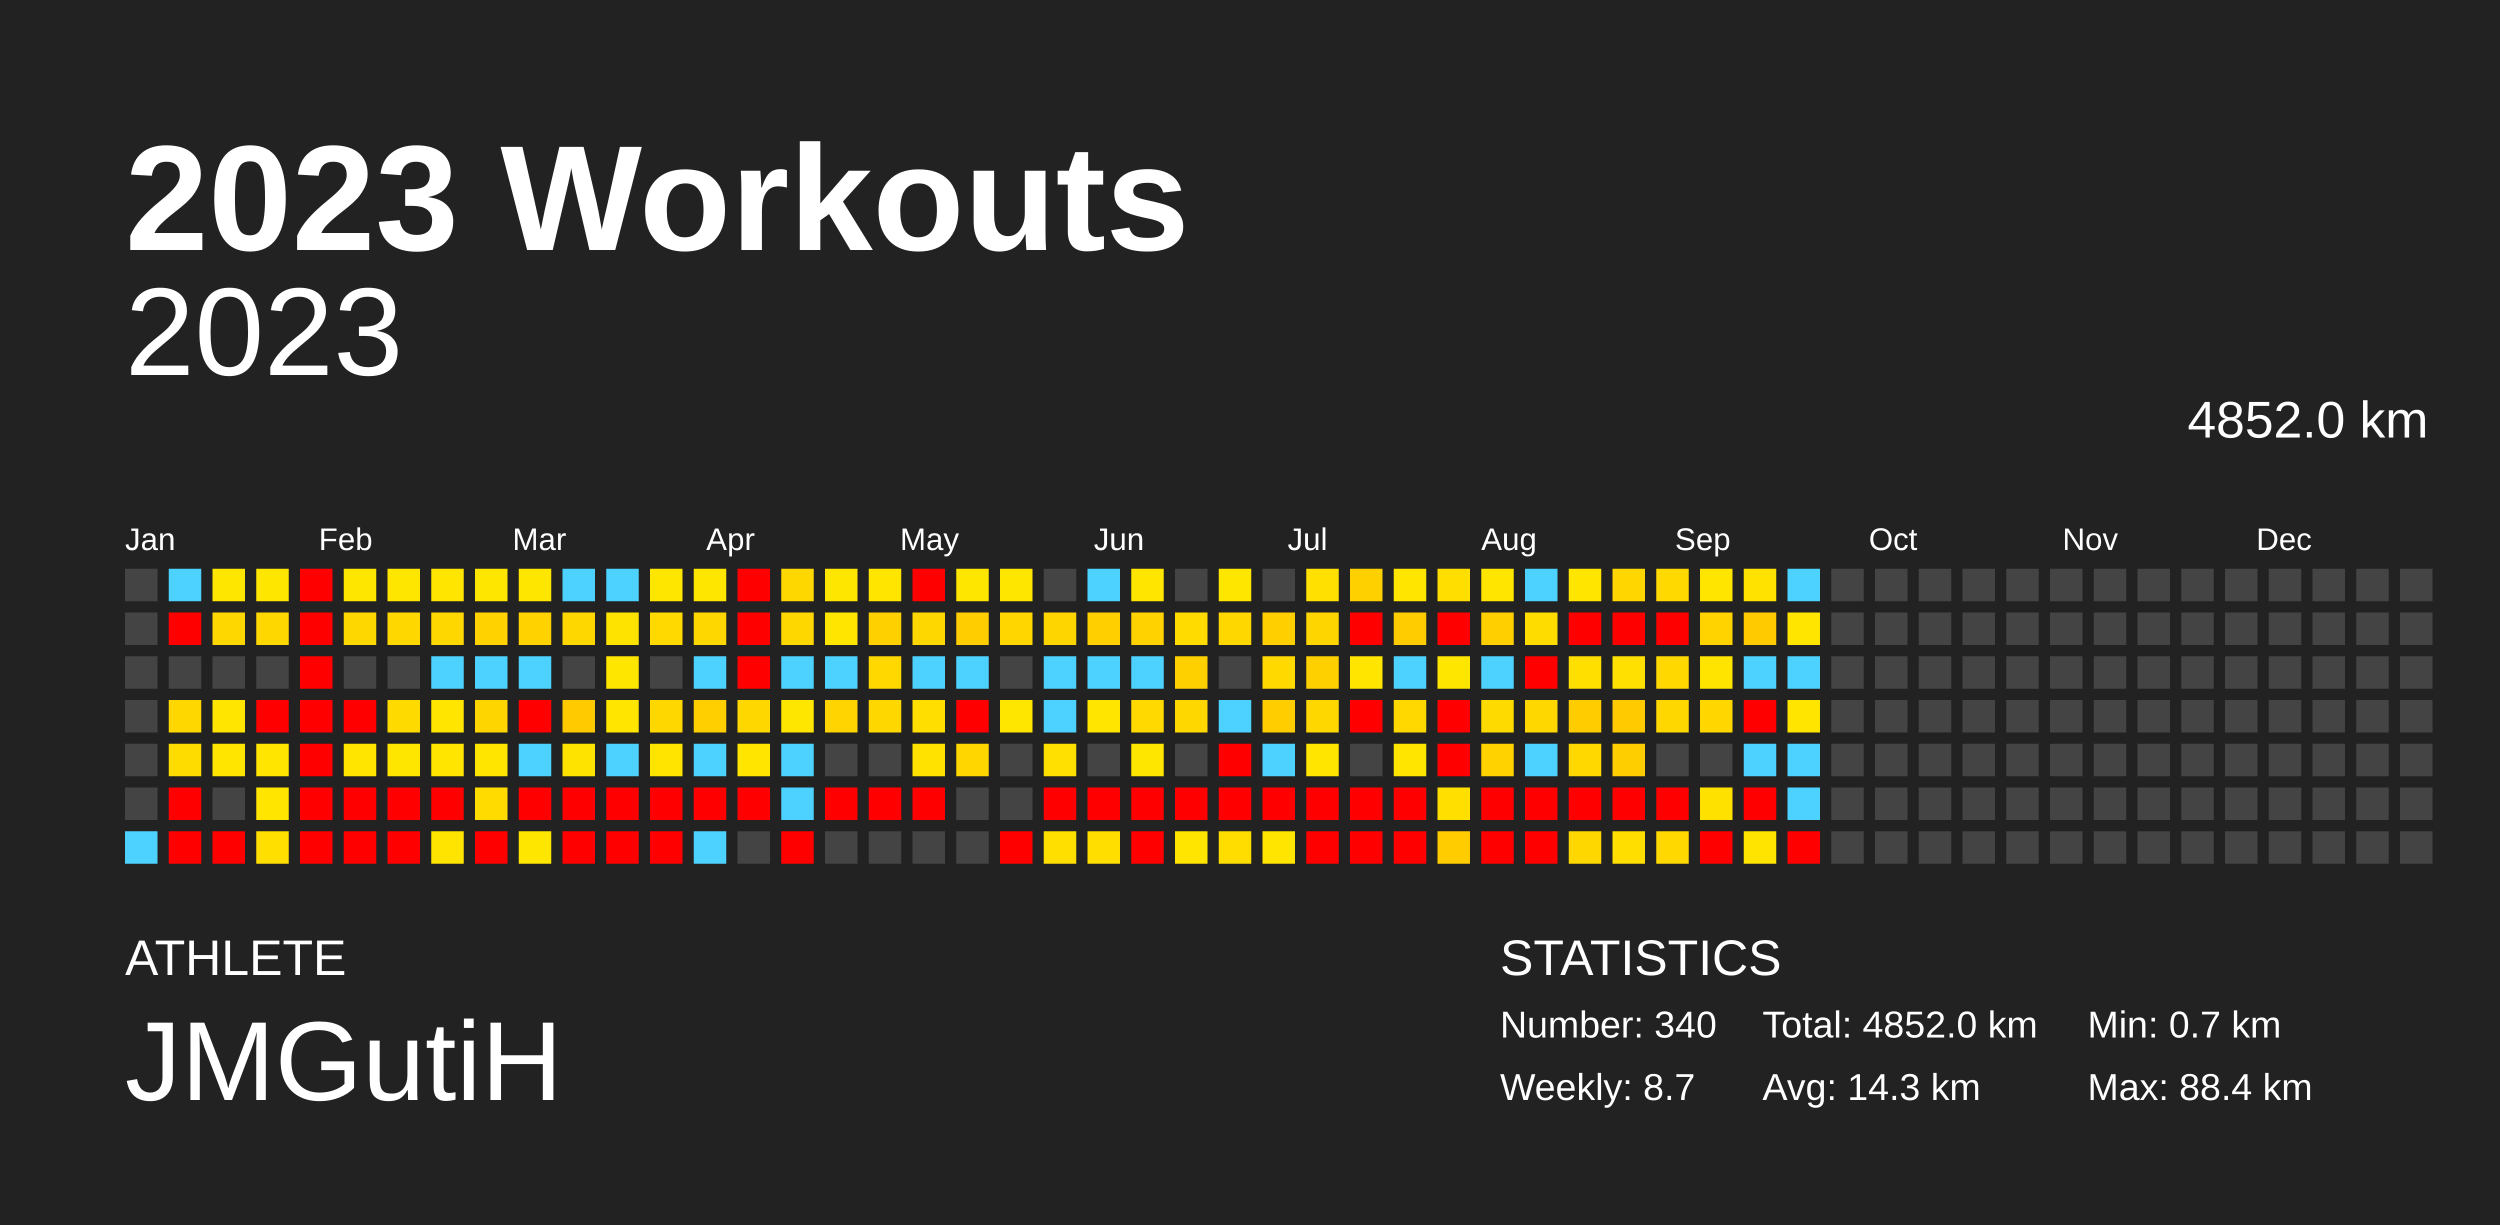
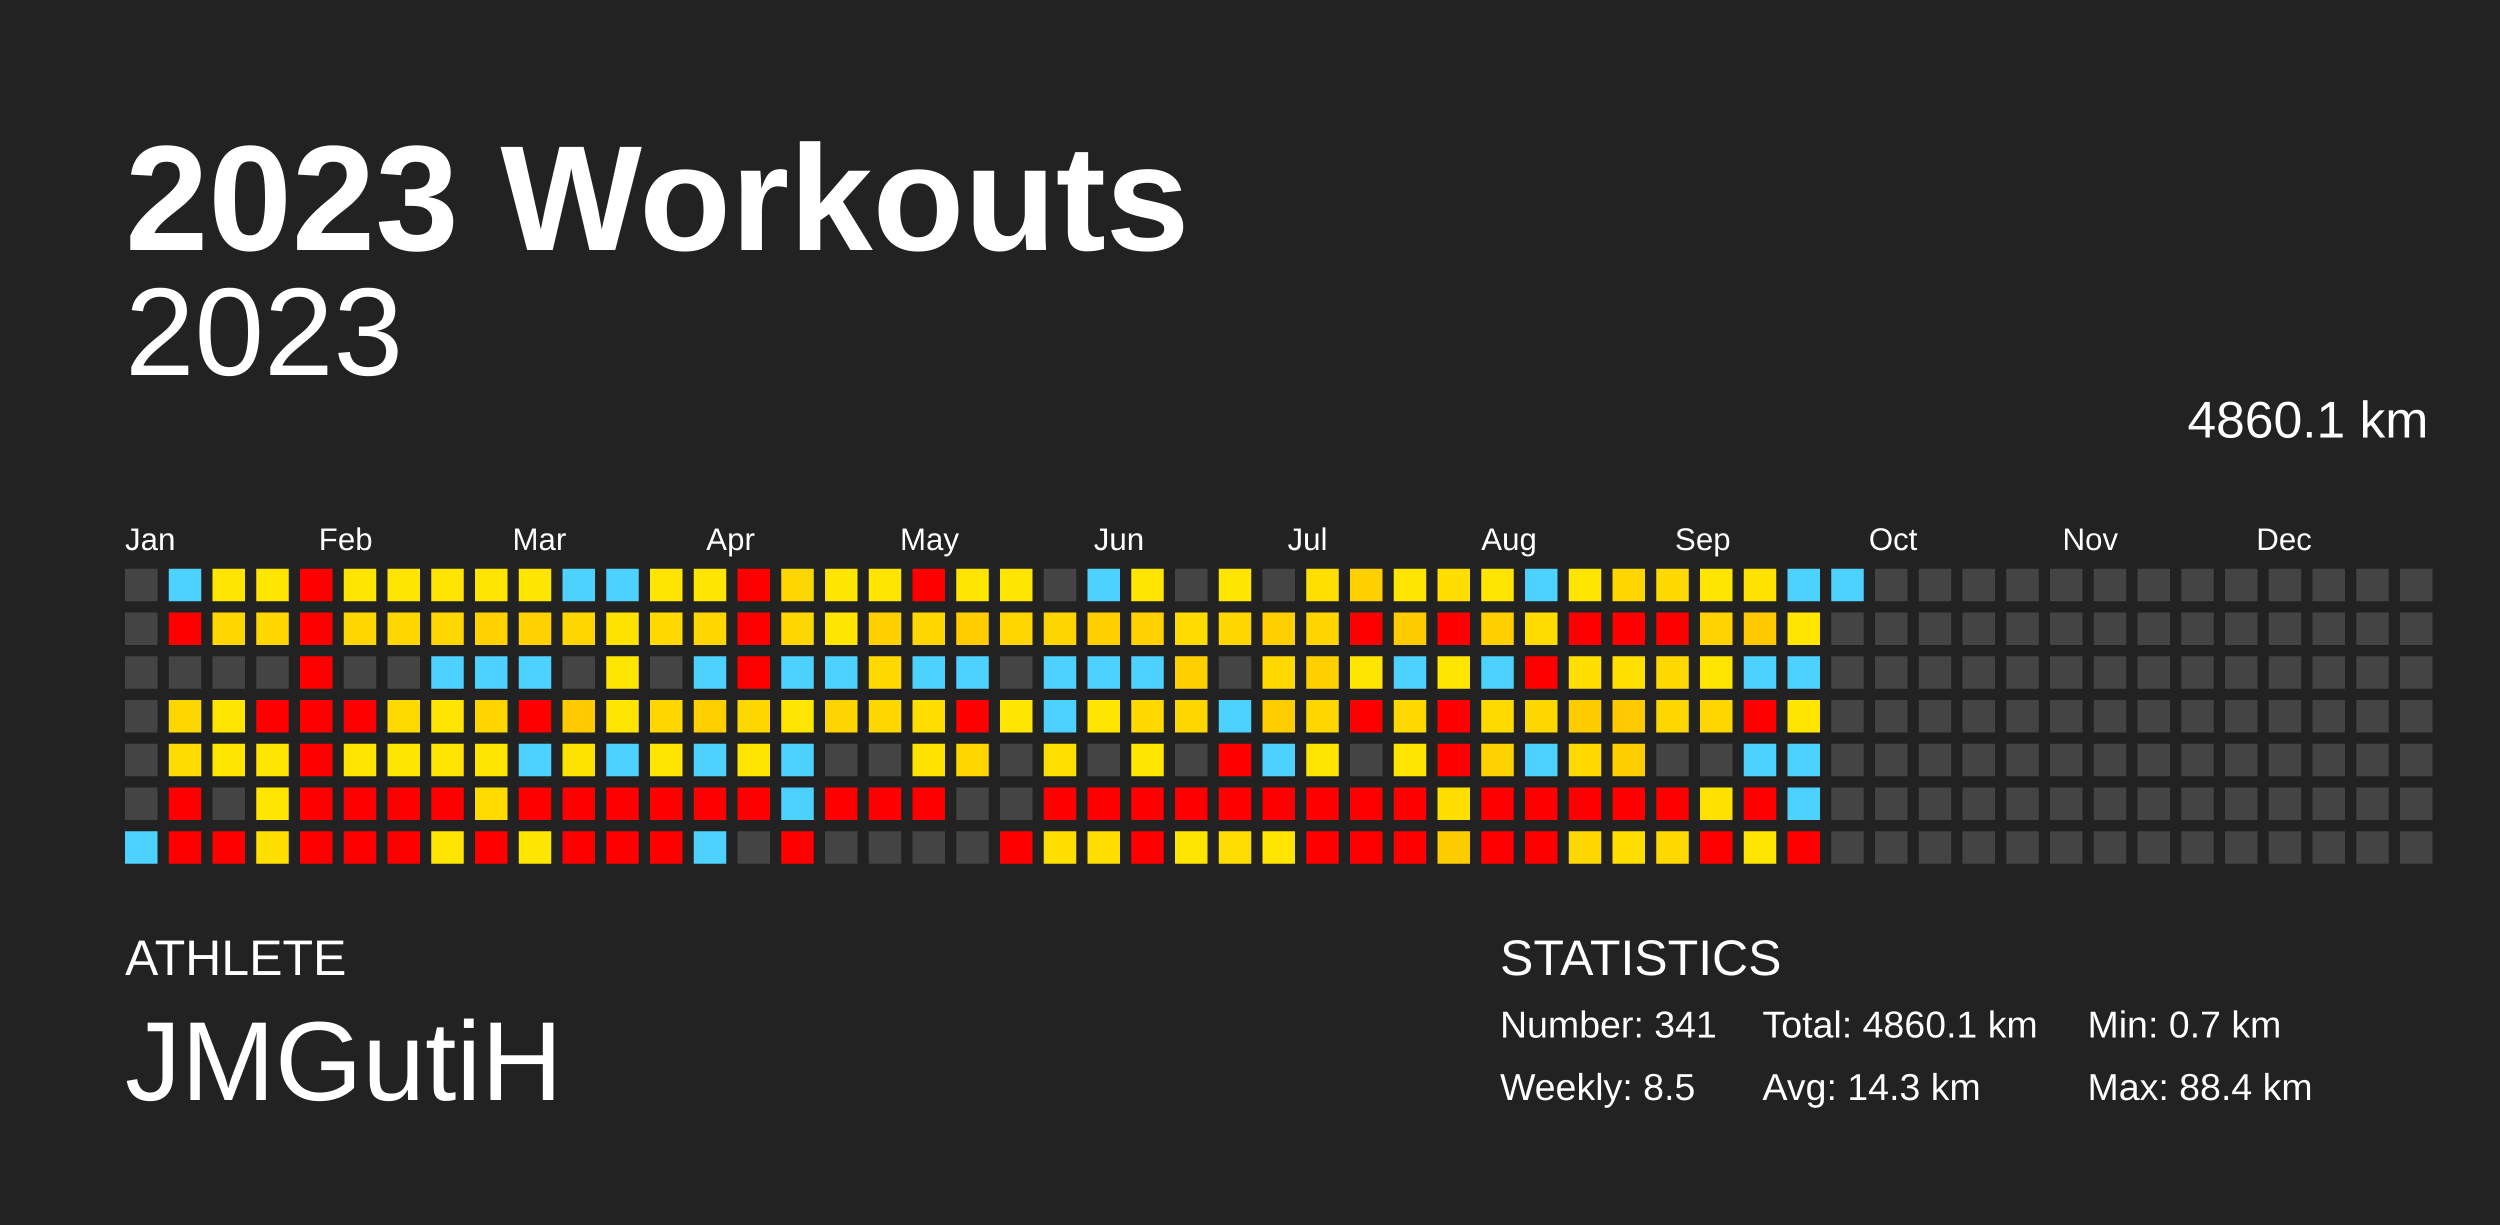
<svg xmlns="http://www.w3.org/2000/svg" baseProfile="full" height="98mm" version="1.1" viewBox="0,0,200,98" width="200mm">
  <defs />
  <rect fill="#222222" height="98" width="200" x="0" y="0" />
  <text fill="#FFFFFF" style="font-size:12px; font-family:Arial; font-weight:bold;" x="10" y="20">2023 Workouts</text>
  <text fill="#FFFFFF" style="font-size:4px; font-family:Arial" x="10" y="78">ATHLETE</text>
  <text fill="#FFFFFF" style="font-size:9px; font-family:Arial" x="10" y="88">JMGutiH</text>
  <text fill="#FFFFFF" style="font-size:4px; font-family:Arial" x="120" y="78">STATISTICS</text>
-   <text fill="#FFFFFF" style="font-size:3px; font-family:Arial" x="120" y="83">Number: 340</text>
-   <text fill="#FFFFFF" style="font-size:3px; font-family:Arial" x="120" y="88">Weekly: 8.7</text>
-   <text fill="#FFFFFF" style="font-size:3px; font-family:Arial" x="141" y="83">Total: 4852.0 km</text>
+   <text fill="#FFFFFF" style="font-size:3px; font-family:Arial" x="120" y="83">Number: 341</text>
+   <text fill="#FFFFFF" style="font-size:3px; font-family:Arial" x="120" y="88">Weekly: 8.5</text>
+   <text fill="#FFFFFF" style="font-size:3px; font-family:Arial" x="141" y="83">Total: 4860.1 km</text>
  <text fill="#FFFFFF" style="font-size:3px; font-family:Arial" x="141" y="88">Avg: 14.3 km</text>
  <text fill="#FFFFFF" style="font-size:3px; font-family:Arial" x="167" y="83">Min: 0.7 km</text>
  <text fill="#FFFFFF" style="font-size:3px; font-family:Arial" x="167" y="88">Max: 88.4 km</text>
  <text alignment-baseline="hanging" fill="#FFFFFF" style="font-size:10.0px; font-family:Arial;" x="10" y="30">2023</text>
-   <text alignment-baseline="hanging" fill="#FFFFFF" style="font-size:4.125px; font-family:Arial;" x="175" y="35">4852.0 km</text>
+   <text alignment-baseline="hanging" fill="#FFFFFF" style="font-size:4.125px; font-family:Arial;" x="175" y="35">4860.1 km</text>
  <text fill="#FFFFFF" style="font-size:2.5px; font-family:Arial" x="10.0" y="44">Jan</text>
  <text fill="#FFFFFF" style="font-size:2.5px; font-family:Arial" x="25.5" y="44">Feb</text>
  <text fill="#FFFFFF" style="font-size:2.5px; font-family:Arial" x="41.0" y="44">Mar</text>
  <text fill="#FFFFFF" style="font-size:2.5px; font-family:Arial" x="56.5" y="44">Apr</text>
  <text fill="#FFFFFF" style="font-size:2.5px; font-family:Arial" x="72.0" y="44">May</text>
  <text fill="#FFFFFF" style="font-size:2.5px; font-family:Arial" x="87.5" y="44">Jun</text>
  <text fill="#FFFFFF" style="font-size:2.5px; font-family:Arial" x="103.0" y="44">Jul</text>
  <text fill="#FFFFFF" style="font-size:2.5px; font-family:Arial" x="118.5" y="44">Aug</text>
  <text fill="#FFFFFF" style="font-size:2.5px; font-family:Arial" x="134.0" y="44">Sep</text>
  <text fill="#FFFFFF" style="font-size:2.5px; font-family:Arial" x="149.5" y="44">Oct</text>
  <text fill="#FFFFFF" style="font-size:2.5px; font-family:Arial" x="165.0" y="44">Nov</text>
  <text fill="#FFFFFF" style="font-size:2.5px; font-family:Arial" x="180.5" y="44">Dec</text>
  <rect fill="#444444" height="2.6" width="2.6" x="10.0" y="45.5" />
  <rect fill="#444444" height="2.6" width="2.6" x="10.0" y="49.0" />
  <rect fill="#444444" height="2.6" width="2.6" x="10.0" y="52.5" />
  <rect fill="#444444" height="2.6" width="2.6" x="10.0" y="56.0" />
  <rect fill="#444444" height="2.6" width="2.6" x="10.0" y="59.5" />
  <rect fill="#444444" height="2.6" width="2.6" x="10.0" y="63.0" />
  <rect fill="#4dd2ff" height="2.6" width="2.6" x="10.0" y="66.5" />
  <rect fill="#4dd2ff" height="2.6" width="2.6" x="13.5" y="45.5" />
  <rect fill="red" height="2.6" width="2.6" x="13.5" y="49.0" />
  <rect fill="#444444" height="2.6" width="2.6" x="13.5" y="52.5" />
  <rect fill="#ffd700" height="2.6" width="2.6" x="13.5" y="56.0" />
  <rect fill="#ffdc00" height="2.6" width="2.6" x="13.5" y="59.5" />
  <rect fill="red" height="2.6" width="2.6" x="13.5" y="63.0" />
  <rect fill="red" height="2.6" width="2.6" x="13.5" y="66.5" />
  <rect fill="#ffe600" height="2.6" width="2.6" x="17.0" y="45.5" />
  <rect fill="#ffd700" height="2.6" width="2.6" x="17.0" y="49.0" />
  <rect fill="#444444" height="2.6" width="2.6" x="17.0" y="52.5" />
  <rect fill="#ffe500" height="2.6" width="2.6" x="17.0" y="56.0" />
  <rect fill="#ffe500" height="2.6" width="2.6" x="17.0" y="59.5" />
  <rect fill="#444444" height="2.6" width="2.6" x="17.0" y="63.0" />
  <rect fill="red" height="2.6" width="2.6" x="17.0" y="66.5" />
  <rect fill="#ffe600" height="2.6" width="2.6" x="20.5" y="45.5" />
  <rect fill="#ffd700" height="2.6" width="2.6" x="20.5" y="49.0" />
  <rect fill="#444444" height="2.6" width="2.6" x="20.5" y="52.5" />
  <rect fill="red" height="2.6" width="2.6" x="20.5" y="56.0" />
  <rect fill="#ffe500" height="2.6" width="2.6" x="20.5" y="59.5" />
  <rect fill="#ffe500" height="2.6" width="2.6" x="20.5" y="63.0" />
  <rect fill="#ffdf00" height="2.6" width="2.6" x="20.5" y="66.5" />
  <rect fill="red" height="2.6" width="2.6" x="24.0" y="45.5" />
  <rect fill="red" height="2.6" width="2.6" x="24.0" y="49.0" />
  <rect fill="red" height="2.6" width="2.6" x="24.0" y="52.5" />
  <rect fill="red" height="2.6" width="2.6" x="24.0" y="56.0" />
  <rect fill="red" height="2.6" width="2.6" x="24.0" y="59.5" />
  <rect fill="red" height="2.6" width="2.6" x="24.0" y="63.0" />
  <rect fill="red" height="2.6" width="2.6" x="24.0" y="66.5" />
  <rect fill="#ffe600" height="2.6" width="2.6" x="27.5" y="45.5" />
  <rect fill="#ffd700" height="2.6" width="2.6" x="27.5" y="49.0" />
  <rect fill="#444444" height="2.6" width="2.6" x="27.5" y="52.5" />
  <rect fill="red" height="2.6" width="2.6" x="27.5" y="56.0" />
  <rect fill="#ffe500" height="2.6" width="2.6" x="27.5" y="59.5" />
  <rect fill="red" height="2.6" width="2.6" x="27.5" y="63.0" />
  <rect fill="red" height="2.6" width="2.6" x="27.5" y="66.5" />
  <rect fill="#ffe600" height="2.6" width="2.6" x="31.0" y="45.5" />
  <rect fill="#ffd700" height="2.6" width="2.6" x="31.0" y="49.0" />
  <rect fill="#444444" height="2.6" width="2.6" x="31.0" y="52.5" />
  <rect fill="#ffda00" height="2.6" width="2.6" x="31.0" y="56.0" />
  <rect fill="#ffe600" height="2.6" width="2.6" x="31.0" y="59.5" />
  <rect fill="red" height="2.6" width="2.6" x="31.0" y="63.0" />
  <rect fill="red" height="2.6" width="2.6" x="31.0" y="66.5" />
  <rect fill="#ffe500" height="2.6" width="2.6" x="34.5" y="45.5" />
  <rect fill="#ffd700" height="2.6" width="2.6" x="34.5" y="49.0" />
  <rect fill="#4dd2ff" height="2.6" width="2.6" x="34.5" y="52.5" />
  <rect fill="#ffe500" height="2.6" width="2.6" x="34.5" y="56.0" />
  <rect fill="#ffe500" height="2.6" width="2.6" x="34.5" y="59.5" />
  <rect fill="red" height="2.6" width="2.6" x="34.5" y="63.0" />
  <rect fill="#ffe400" height="2.6" width="2.6" x="34.5" y="66.5" />
  <rect fill="#ffe600" height="2.6" width="2.6" x="38.0" y="45.5" />
  <rect fill="#ffd200" height="2.6" width="2.6" x="38.0" y="49.0" />
  <rect fill="#4dd2ff" height="2.6" width="2.6" x="38.0" y="52.5" />
  <rect fill="#ffd500" height="2.6" width="2.6" x="38.0" y="56.0" />
  <rect fill="#ffe500" height="2.6" width="2.6" x="38.0" y="59.5" />
  <rect fill="#ffdb00" height="2.6" width="2.6" x="38.0" y="63.0" />
  <rect fill="red" height="2.6" width="2.6" x="38.0" y="66.5" />
  <rect fill="#ffe600" height="2.6" width="2.6" x="41.5" y="45.5" />
  <rect fill="#ffd200" height="2.6" width="2.6" x="41.5" y="49.0" />
  <rect fill="#4dd2ff" height="2.6" width="2.6" x="41.5" y="52.5" />
  <rect fill="red" height="2.6" width="2.6" x="41.5" y="56.0" />
  <rect fill="#4dd2ff" height="2.6" width="2.6" x="41.5" y="59.5" />
  <rect fill="red" height="2.6" width="2.6" x="41.5" y="63.0" />
  <rect fill="#ffe600" height="2.6" width="2.6" x="41.5" y="66.5" />
  <rect fill="#4dd2ff" height="2.6" width="2.6" x="45.0" y="45.5" />
  <rect fill="#ffd700" height="2.6" width="2.6" x="45.0" y="49.0" />
  <rect fill="#444444" height="2.6" width="2.6" x="45.0" y="52.5" />
  <rect fill="#ffca00" height="2.6" width="2.6" x="45.0" y="56.0" />
  <rect fill="#ffe300" height="2.6" width="2.6" x="45.0" y="59.5" />
  <rect fill="red" height="2.6" width="2.6" x="45.0" y="63.0" />
  <rect fill="red" height="2.6" width="2.6" x="45.0" y="66.5" />
  <rect fill="#4dd2ff" height="2.6" width="2.6" x="48.5" y="45.5" />
  <rect fill="#ffe300" height="2.6" width="2.6" x="48.5" y="49.0" />
  <rect fill="#ffe600" height="2.6" width="2.6" x="48.5" y="52.5" />
  <rect fill="#ffe500" height="2.6" width="2.6" x="48.5" y="56.0" />
  <rect fill="#4dd2ff" height="2.6" width="2.6" x="48.5" y="59.5" />
  <rect fill="red" height="2.6" width="2.6" x="48.5" y="63.0" />
  <rect fill="red" height="2.6" width="2.6" x="48.5" y="66.5" />
  <rect fill="#ffe600" height="2.6" width="2.6" x="52.0" y="45.5" />
  <rect fill="#ffd900" height="2.6" width="2.6" x="52.0" y="49.0" />
  <rect fill="#444444" height="2.6" width="2.6" x="52.0" y="52.5" />
  <rect fill="#ffd700" height="2.6" width="2.6" x="52.0" y="56.0" />
  <rect fill="#ffe400" height="2.6" width="2.6" x="52.0" y="59.5" />
  <rect fill="red" height="2.6" width="2.6" x="52.0" y="63.0" />
  <rect fill="red" height="2.6" width="2.6" x="52.0" y="66.5" />
  <rect fill="#ffe600" height="2.6" width="2.6" x="55.5" y="45.5" />
  <rect fill="#ffd700" height="2.6" width="2.6" x="55.5" y="49.0" />
  <rect fill="#4dd2ff" height="2.6" width="2.6" x="55.5" y="52.5" />
  <rect fill="#ffcf00" height="2.6" width="2.6" x="55.5" y="56.0" />
  <rect fill="#4dd2ff" height="2.6" width="2.6" x="55.5" y="59.5" />
  <rect fill="red" height="2.6" width="2.6" x="55.5" y="63.0" />
  <rect fill="#4dd2ff" height="2.6" width="2.6" x="55.5" y="66.5" />
  <rect fill="red" height="2.6" width="2.6" x="59.0" y="45.5" />
  <rect fill="red" height="2.6" width="2.6" x="59.0" y="49.0" />
  <rect fill="red" height="2.6" width="2.6" x="59.0" y="52.5" />
  <rect fill="#ffd700" height="2.6" width="2.6" x="59.0" y="56.0" />
  <rect fill="#ffe500" height="2.6" width="2.6" x="59.0" y="59.5" />
  <rect fill="red" height="2.6" width="2.6" x="59.0" y="63.0" />
  <rect fill="#444444" height="2.6" width="2.6" x="59.0" y="66.5" />
  <rect fill="#ffd700" height="2.6" width="2.6" x="62.5" y="45.5" />
  <rect fill="#ffd700" height="2.6" width="2.6" x="62.5" y="49.0" />
  <rect fill="#4dd2ff" height="2.6" width="2.6" x="62.5" y="52.5" />
  <rect fill="#ffe600" height="2.6" width="2.6" x="62.5" y="56.0" />
  <rect fill="#4dd2ff" height="2.6" width="2.6" x="62.5" y="59.5" />
  <rect fill="#4dd2ff" height="2.6" width="2.6" x="62.5" y="63.0" />
  <rect fill="red" height="2.6" width="2.6" x="62.5" y="66.5" />
  <rect fill="#ffe600" height="2.6" width="2.6" x="66.0" y="45.5" />
  <rect fill="#ffe500" height="2.6" width="2.6" x="66.0" y="49.0" />
  <rect fill="#4dd2ff" height="2.6" width="2.6" x="66.0" y="52.5" />
  <rect fill="#ffd400" height="2.6" width="2.6" x="66.0" y="56.0" />
  <rect fill="#444444" height="2.6" width="2.6" x="66.0" y="59.5" />
  <rect fill="red" height="2.6" width="2.6" x="66.0" y="63.0" />
  <rect fill="#444444" height="2.6" width="2.6" x="66.0" y="66.5" />
  <rect fill="#ffe500" height="2.6" width="2.6" x="69.5" y="45.5" />
  <rect fill="#ffd000" height="2.6" width="2.6" x="69.5" y="49.0" />
  <rect fill="#ffd800" height="2.6" width="2.6" x="69.5" y="52.5" />
  <rect fill="#ffd700" height="2.6" width="2.6" x="69.5" y="56.0" />
  <rect fill="#444444" height="2.6" width="2.6" x="69.5" y="59.5" />
  <rect fill="red" height="2.6" width="2.6" x="69.5" y="63.0" />
  <rect fill="#444444" height="2.6" width="2.6" x="69.5" y="66.5" />
  <rect fill="red" height="2.6" width="2.6" x="73.0" y="45.5" />
  <rect fill="#ffd700" height="2.6" width="2.6" x="73.0" y="49.0" />
  <rect fill="#4dd2ff" height="2.6" width="2.6" x="73.0" y="52.5" />
  <rect fill="#ffde00" height="2.6" width="2.6" x="73.0" y="56.0" />
  <rect fill="#ffe200" height="2.6" width="2.6" x="73.0" y="59.5" />
  <rect fill="red" height="2.6" width="2.6" x="73.0" y="63.0" />
  <rect fill="#444444" height="2.6" width="2.6" x="73.0" y="66.5" />
  <rect fill="#ffe600" height="2.6" width="2.6" x="76.5" y="45.5" />
  <rect fill="#ffcd00" height="2.6" width="2.6" x="76.5" y="49.0" />
  <rect fill="#4dd2ff" height="2.6" width="2.6" x="76.5" y="52.5" />
  <rect fill="red" height="2.6" width="2.6" x="76.5" y="56.0" />
  <rect fill="#ffd600" height="2.6" width="2.6" x="76.5" y="59.5" />
  <rect fill="#444444" height="2.6" width="2.6" x="76.5" y="63.0" />
  <rect fill="#444444" height="2.6" width="2.6" x="76.5" y="66.5" />
  <rect fill="#ffe600" height="2.6" width="2.6" x="80.0" y="45.5" />
  <rect fill="#ffd600" height="2.6" width="2.6" x="80.0" y="49.0" />
  <rect fill="#444444" height="2.6" width="2.6" x="80.0" y="52.5" />
  <rect fill="#ffe600" height="2.6" width="2.6" x="80.0" y="56.0" />
  <rect fill="#444444" height="2.6" width="2.6" x="80.0" y="59.5" />
  <rect fill="#444444" height="2.6" width="2.6" x="80.0" y="63.0" />
  <rect fill="red" height="2.6" width="2.6" x="80.0" y="66.5" />
  <rect fill="#444444" height="2.6" width="2.6" x="83.5" y="45.5" />
  <rect fill="#ffd500" height="2.6" width="2.6" x="83.5" y="49.0" />
  <rect fill="#4dd2ff" height="2.6" width="2.6" x="83.5" y="52.5" />
  <rect fill="#4dd2ff" height="2.6" width="2.6" x="83.5" y="56.0" />
  <rect fill="#ffe000" height="2.6" width="2.6" x="83.5" y="59.5" />
  <rect fill="red" height="2.6" width="2.6" x="83.5" y="63.0" />
  <rect fill="#ffdf00" height="2.6" width="2.6" x="83.5" y="66.5" />
  <rect fill="#4dd2ff" height="2.6" width="2.6" x="87.0" y="45.5" />
  <rect fill="#ffcf00" height="2.6" width="2.6" x="87.0" y="49.0" />
  <rect fill="#4dd2ff" height="2.6" width="2.6" x="87.0" y="52.5" />
  <rect fill="#ffe500" height="2.6" width="2.6" x="87.0" y="56.0" />
  <rect fill="#444444" height="2.6" width="2.6" x="87.0" y="59.5" />
  <rect fill="red" height="2.6" width="2.6" x="87.0" y="63.0" />
  <rect fill="#ffde00" height="2.6" width="2.6" x="87.0" y="66.5" />
  <rect fill="#ffe500" height="2.6" width="2.6" x="90.5" y="45.5" />
  <rect fill="#ffd200" height="2.6" width="2.6" x="90.5" y="49.0" />
  <rect fill="#4dd2ff" height="2.6" width="2.6" x="90.5" y="52.5" />
  <rect fill="#ffd900" height="2.6" width="2.6" x="90.5" y="56.0" />
  <rect fill="#ffe600" height="2.6" width="2.6" x="90.5" y="59.5" />
  <rect fill="red" height="2.6" width="2.6" x="90.5" y="63.0" />
  <rect fill="red" height="2.6" width="2.6" x="90.5" y="66.5" />
  <rect fill="#444444" height="2.6" width="2.6" x="94.0" y="45.5" />
  <rect fill="#ffdb00" height="2.6" width="2.6" x="94.0" y="49.0" />
  <rect fill="#ffd000" height="2.6" width="2.6" x="94.0" y="52.5" />
  <rect fill="#ffd700" height="2.6" width="2.6" x="94.0" y="56.0" />
  <rect fill="#444444" height="2.6" width="2.6" x="94.0" y="59.5" />
  <rect fill="red" height="2.6" width="2.6" x="94.0" y="63.0" />
  <rect fill="#ffe500" height="2.6" width="2.6" x="94.0" y="66.5" />
  <rect fill="#ffe600" height="2.6" width="2.6" x="97.5" y="45.5" />
  <rect fill="#ffd700" height="2.6" width="2.6" x="97.5" y="49.0" />
  <rect fill="#444444" height="2.6" width="2.6" x="97.5" y="52.5" />
  <rect fill="#4dd2ff" height="2.6" width="2.6" x="97.5" y="56.0" />
  <rect fill="red" height="2.6" width="2.6" x="97.5" y="59.5" />
  <rect fill="red" height="2.6" width="2.6" x="97.5" y="63.0" />
  <rect fill="#ffdd00" height="2.6" width="2.6" x="97.5" y="66.5" />
  <rect fill="#444444" height="2.6" width="2.6" x="101.0" y="45.5" />
  <rect fill="#ffcf00" height="2.6" width="2.6" x="101.0" y="49.0" />
  <rect fill="#ffd900" height="2.6" width="2.6" x="101.0" y="52.5" />
  <rect fill="#ffcd00" height="2.6" width="2.6" x="101.0" y="56.0" />
  <rect fill="#4dd2ff" height="2.6" width="2.6" x="101.0" y="59.5" />
  <rect fill="red" height="2.6" width="2.6" x="101.0" y="63.0" />
  <rect fill="#ffe500" height="2.6" width="2.6" x="101.0" y="66.5" />
  <rect fill="#ffe000" height="2.6" width="2.6" x="104.5" y="45.5" />
  <rect fill="#ffd500" height="2.6" width="2.6" x="104.5" y="49.0" />
  <rect fill="#ffd000" height="2.6" width="2.6" x="104.5" y="52.5" />
  <rect fill="#ffd700" height="2.6" width="2.6" x="104.5" y="56.0" />
  <rect fill="#ffe500" height="2.6" width="2.6" x="104.5" y="59.5" />
  <rect fill="red" height="2.6" width="2.6" x="104.5" y="63.0" />
  <rect fill="red" height="2.6" width="2.6" x="104.5" y="66.5" />
  <rect fill="#ffd000" height="2.6" width="2.6" x="108.0" y="45.5" />
  <rect fill="red" height="2.6" width="2.6" x="108.0" y="49.0" />
  <rect fill="#ffe500" height="2.6" width="2.6" x="108.0" y="52.5" />
  <rect fill="red" height="2.6" width="2.6" x="108.0" y="56.0" />
  <rect fill="#444444" height="2.6" width="2.6" x="108.0" y="59.5" />
  <rect fill="red" height="2.6" width="2.6" x="108.0" y="63.0" />
  <rect fill="red" height="2.6" width="2.6" x="108.0" y="66.5" />
  <rect fill="#ffe500" height="2.6" width="2.6" x="111.5" y="45.5" />
  <rect fill="#ffcc00" height="2.6" width="2.6" x="111.5" y="49.0" />
  <rect fill="#4dd2ff" height="2.6" width="2.6" x="111.5" y="52.5" />
  <rect fill="#ffd800" height="2.6" width="2.6" x="111.5" y="56.0" />
  <rect fill="#ffe500" height="2.6" width="2.6" x="111.5" y="59.5" />
  <rect fill="red" height="2.6" width="2.6" x="111.5" y="63.0" />
  <rect fill="red" height="2.6" width="2.6" x="111.5" y="66.5" />
  <rect fill="#ffde00" height="2.6" width="2.6" x="115.0" y="45.5" />
  <rect fill="red" height="2.6" width="2.6" x="115.0" y="49.0" />
  <rect fill="#ffe600" height="2.6" width="2.6" x="115.0" y="52.5" />
  <rect fill="red" height="2.6" width="2.6" x="115.0" y="56.0" />
  <rect fill="red" height="2.6" width="2.6" x="115.0" y="59.5" />
  <rect fill="#ffdf00" height="2.6" width="2.6" x="115.0" y="63.0" />
  <rect fill="#ffcc00" height="2.6" width="2.6" x="115.0" y="66.5" />
  <rect fill="#ffe500" height="2.6" width="2.6" x="118.5" y="45.5" />
  <rect fill="#ffcf00" height="2.6" width="2.6" x="118.5" y="49.0" />
  <rect fill="#4dd2ff" height="2.6" width="2.6" x="118.5" y="52.5" />
  <rect fill="#ffda00" height="2.6" width="2.6" x="118.5" y="56.0" />
  <rect fill="#ffd200" height="2.6" width="2.6" x="118.5" y="59.5" />
  <rect fill="red" height="2.6" width="2.6" x="118.5" y="63.0" />
  <rect fill="red" height="2.6" width="2.6" x="118.5" y="66.5" />
  <rect fill="#4dd2ff" height="2.6" width="2.6" x="122.0" y="45.5" />
  <rect fill="#ffdc00" height="2.6" width="2.6" x="122.0" y="49.0" />
  <rect fill="red" height="2.6" width="2.6" x="122.0" y="52.5" />
  <rect fill="#ffd700" height="2.6" width="2.6" x="122.0" y="56.0" />
  <rect fill="#4dd2ff" height="2.6" width="2.6" x="122.0" y="59.5" />
  <rect fill="red" height="2.6" width="2.6" x="122.0" y="63.0" />
  <rect fill="red" height="2.6" width="2.6" x="122.0" y="66.5" />
  <rect fill="#ffe500" height="2.6" width="2.6" x="125.5" y="45.5" />
  <rect fill="red" height="2.6" width="2.6" x="125.5" y="49.0" />
  <rect fill="#ffdf00" height="2.6" width="2.6" x="125.5" y="52.5" />
  <rect fill="#ffcc00" height="2.6" width="2.6" x="125.5" y="56.0" />
  <rect fill="#ffd800" height="2.6" width="2.6" x="125.5" y="59.5" />
  <rect fill="red" height="2.6" width="2.6" x="125.5" y="63.0" />
  <rect fill="#ffd700" height="2.6" width="2.6" x="125.5" y="66.5" />
  <rect fill="#ffd600" height="2.6" width="2.6" x="129.0" y="45.5" />
  <rect fill="red" height="2.6" width="2.6" x="129.0" y="49.0" />
  <rect fill="#ffe000" height="2.6" width="2.6" x="129.0" y="52.5" />
  <rect fill="#ffca00" height="2.6" width="2.6" x="129.0" y="56.0" />
  <rect fill="#ffce00" height="2.6" width="2.6" x="129.0" y="59.5" />
  <rect fill="red" height="2.6" width="2.6" x="129.0" y="63.0" />
  <rect fill="#ffde00" height="2.6" width="2.6" x="129.0" y="66.5" />
  <rect fill="#ffd900" height="2.6" width="2.6" x="132.5" y="45.5" />
  <rect fill="red" height="2.6" width="2.6" x="132.5" y="49.0" />
  <rect fill="#ffd800" height="2.6" width="2.6" x="132.5" y="52.5" />
  <rect fill="#ffd700" height="2.6" width="2.6" x="132.5" y="56.0" />
  <rect fill="#444444" height="2.6" width="2.6" x="132.5" y="59.5" />
  <rect fill="red" height="2.6" width="2.6" x="132.5" y="63.0" />
  <rect fill="#ffd800" height="2.6" width="2.6" x="132.5" y="66.5" />
  <rect fill="#ffe500" height="2.6" width="2.6" x="136.0" y="45.5" />
  <rect fill="#ffd300" height="2.6" width="2.6" x="136.0" y="49.0" />
  <rect fill="#ffe400" height="2.6" width="2.6" x="136.0" y="52.5" />
  <rect fill="#ffd600" height="2.6" width="2.6" x="136.0" y="56.0" />
  <rect fill="#444444" height="2.6" width="2.6" x="136.0" y="59.5" />
  <rect fill="#ffe100" height="2.6" width="2.6" x="136.0" y="63.0" />
  <rect fill="red" height="2.6" width="2.6" x="136.0" y="66.5" />
  <rect fill="#ffe200" height="2.6" width="2.6" x="139.5" y="45.5" />
  <rect fill="#ffca00" height="2.6" width="2.6" x="139.5" y="49.0" />
  <rect fill="#4dd2ff" height="2.6" width="2.6" x="139.5" y="52.5" />
  <rect fill="red" height="2.6" width="2.6" x="139.5" y="56.0" />
  <rect fill="#4dd2ff" height="2.6" width="2.6" x="139.5" y="59.5" />
  <rect fill="red" height="2.6" width="2.6" x="139.5" y="63.0" />
  <rect fill="#ffe400" height="2.6" width="2.6" x="139.5" y="66.5" />
  <rect fill="#4dd2ff" height="2.6" width="2.6" x="143.0" y="45.5" />
  <rect fill="#ffe500" height="2.6" width="2.6" x="143.0" y="49.0" />
  <rect fill="#4dd2ff" height="2.6" width="2.6" x="143.0" y="52.5" />
  <rect fill="#ffe500" height="2.6" width="2.6" x="143.0" y="56.0" />
  <rect fill="#4dd2ff" height="2.6" width="2.6" x="143.0" y="59.5" />
  <rect fill="#4dd2ff" height="2.6" width="2.6" x="143.0" y="63.0" />
  <rect fill="red" height="2.6" width="2.6" x="143.0" y="66.5" />
-   <rect fill="#444444" height="2.6" width="2.6" x="146.5" y="45.5" />
+   <rect fill="#4dd2ff" height="2.6" width="2.6" x="146.5" y="45.5" />
  <rect fill="#444444" height="2.6" width="2.6" x="146.5" y="49.0" />
  <rect fill="#444444" height="2.6" width="2.6" x="146.5" y="52.5" />
  <rect fill="#444444" height="2.6" width="2.6" x="146.5" y="56.0" />
  <rect fill="#444444" height="2.6" width="2.6" x="146.5" y="59.5" />
  <rect fill="#444444" height="2.6" width="2.6" x="146.5" y="63.0" />
  <rect fill="#444444" height="2.6" width="2.6" x="146.5" y="66.5" />
  <rect fill="#444444" height="2.6" width="2.6" x="150.0" y="45.5" />
  <rect fill="#444444" height="2.6" width="2.6" x="150.0" y="49.0" />
  <rect fill="#444444" height="2.6" width="2.6" x="150.0" y="52.5" />
  <rect fill="#444444" height="2.6" width="2.6" x="150.0" y="56.0" />
  <rect fill="#444444" height="2.6" width="2.6" x="150.0" y="59.5" />
  <rect fill="#444444" height="2.6" width="2.6" x="150.0" y="63.0" />
  <rect fill="#444444" height="2.6" width="2.6" x="150.0" y="66.5" />
  <rect fill="#444444" height="2.6" width="2.6" x="153.5" y="45.5" />
  <rect fill="#444444" height="2.6" width="2.6" x="153.5" y="49.0" />
  <rect fill="#444444" height="2.6" width="2.6" x="153.5" y="52.5" />
  <rect fill="#444444" height="2.6" width="2.6" x="153.5" y="56.0" />
  <rect fill="#444444" height="2.6" width="2.6" x="153.5" y="59.5" />
  <rect fill="#444444" height="2.6" width="2.6" x="153.5" y="63.0" />
  <rect fill="#444444" height="2.6" width="2.6" x="153.5" y="66.5" />
  <rect fill="#444444" height="2.6" width="2.6" x="157.0" y="45.5" />
  <rect fill="#444444" height="2.6" width="2.6" x="157.0" y="49.0" />
  <rect fill="#444444" height="2.6" width="2.6" x="157.0" y="52.5" />
  <rect fill="#444444" height="2.6" width="2.6" x="157.0" y="56.0" />
  <rect fill="#444444" height="2.6" width="2.6" x="157.0" y="59.5" />
  <rect fill="#444444" height="2.6" width="2.6" x="157.0" y="63.0" />
  <rect fill="#444444" height="2.6" width="2.6" x="157.0" y="66.5" />
  <rect fill="#444444" height="2.6" width="2.6" x="160.5" y="45.5" />
  <rect fill="#444444" height="2.6" width="2.6" x="160.5" y="49.0" />
  <rect fill="#444444" height="2.6" width="2.6" x="160.5" y="52.5" />
  <rect fill="#444444" height="2.6" width="2.6" x="160.5" y="56.0" />
  <rect fill="#444444" height="2.6" width="2.6" x="160.5" y="59.5" />
  <rect fill="#444444" height="2.6" width="2.6" x="160.5" y="63.0" />
  <rect fill="#444444" height="2.6" width="2.6" x="160.5" y="66.5" />
  <rect fill="#444444" height="2.6" width="2.6" x="164.0" y="45.5" />
  <rect fill="#444444" height="2.6" width="2.6" x="164.0" y="49.0" />
  <rect fill="#444444" height="2.6" width="2.6" x="164.0" y="52.5" />
  <rect fill="#444444" height="2.6" width="2.6" x="164.0" y="56.0" />
  <rect fill="#444444" height="2.6" width="2.6" x="164.0" y="59.5" />
  <rect fill="#444444" height="2.6" width="2.6" x="164.0" y="63.0" />
  <rect fill="#444444" height="2.6" width="2.6" x="164.0" y="66.5" />
  <rect fill="#444444" height="2.6" width="2.6" x="167.5" y="45.5" />
  <rect fill="#444444" height="2.6" width="2.6" x="167.5" y="49.0" />
  <rect fill="#444444" height="2.6" width="2.6" x="167.5" y="52.5" />
  <rect fill="#444444" height="2.6" width="2.6" x="167.5" y="56.0" />
  <rect fill="#444444" height="2.6" width="2.6" x="167.5" y="59.5" />
  <rect fill="#444444" height="2.6" width="2.6" x="167.5" y="63.0" />
  <rect fill="#444444" height="2.6" width="2.6" x="167.5" y="66.5" />
  <rect fill="#444444" height="2.6" width="2.6" x="171.0" y="45.5" />
  <rect fill="#444444" height="2.6" width="2.6" x="171.0" y="49.0" />
  <rect fill="#444444" height="2.6" width="2.6" x="171.0" y="52.5" />
  <rect fill="#444444" height="2.6" width="2.6" x="171.0" y="56.0" />
  <rect fill="#444444" height="2.6" width="2.6" x="171.0" y="59.5" />
  <rect fill="#444444" height="2.6" width="2.6" x="171.0" y="63.0" />
  <rect fill="#444444" height="2.6" width="2.6" x="171.0" y="66.5" />
  <rect fill="#444444" height="2.6" width="2.6" x="174.5" y="45.5" />
  <rect fill="#444444" height="2.6" width="2.6" x="174.5" y="49.0" />
  <rect fill="#444444" height="2.6" width="2.6" x="174.5" y="52.5" />
  <rect fill="#444444" height="2.6" width="2.6" x="174.5" y="56.0" />
  <rect fill="#444444" height="2.6" width="2.6" x="174.5" y="59.5" />
  <rect fill="#444444" height="2.6" width="2.6" x="174.5" y="63.0" />
  <rect fill="#444444" height="2.6" width="2.6" x="174.5" y="66.5" />
  <rect fill="#444444" height="2.6" width="2.6" x="178.0" y="45.5" />
  <rect fill="#444444" height="2.6" width="2.6" x="178.0" y="49.0" />
  <rect fill="#444444" height="2.6" width="2.6" x="178.0" y="52.5" />
  <rect fill="#444444" height="2.6" width="2.6" x="178.0" y="56.0" />
  <rect fill="#444444" height="2.6" width="2.6" x="178.0" y="59.5" />
  <rect fill="#444444" height="2.6" width="2.6" x="178.0" y="63.0" />
  <rect fill="#444444" height="2.6" width="2.6" x="178.0" y="66.5" />
  <rect fill="#444444" height="2.6" width="2.6" x="181.5" y="45.5" />
  <rect fill="#444444" height="2.6" width="2.6" x="181.5" y="49.0" />
  <rect fill="#444444" height="2.6" width="2.6" x="181.5" y="52.5" />
  <rect fill="#444444" height="2.6" width="2.6" x="181.5" y="56.0" />
  <rect fill="#444444" height="2.6" width="2.6" x="181.5" y="59.5" />
  <rect fill="#444444" height="2.6" width="2.6" x="181.5" y="63.0" />
  <rect fill="#444444" height="2.6" width="2.6" x="181.5" y="66.5" />
  <rect fill="#444444" height="2.6" width="2.6" x="185.0" y="45.5" />
  <rect fill="#444444" height="2.6" width="2.6" x="185.0" y="49.0" />
  <rect fill="#444444" height="2.6" width="2.6" x="185.0" y="52.5" />
  <rect fill="#444444" height="2.6" width="2.6" x="185.0" y="56.0" />
  <rect fill="#444444" height="2.6" width="2.6" x="185.0" y="59.5" />
  <rect fill="#444444" height="2.6" width="2.6" x="185.0" y="63.0" />
  <rect fill="#444444" height="2.6" width="2.6" x="185.0" y="66.5" />
  <rect fill="#444444" height="2.6" width="2.6" x="188.5" y="45.5" />
  <rect fill="#444444" height="2.6" width="2.6" x="188.5" y="49.0" />
  <rect fill="#444444" height="2.6" width="2.6" x="188.5" y="52.5" />
  <rect fill="#444444" height="2.6" width="2.6" x="188.5" y="56.0" />
  <rect fill="#444444" height="2.6" width="2.6" x="188.5" y="59.5" />
  <rect fill="#444444" height="2.6" width="2.6" x="188.5" y="63.0" />
  <rect fill="#444444" height="2.6" width="2.6" x="188.5" y="66.5" />
  <rect fill="#444444" height="2.6" width="2.6" x="192.0" y="45.5" />
  <rect fill="#444444" height="2.6" width="2.6" x="192.0" y="49.0" />
  <rect fill="#444444" height="2.6" width="2.6" x="192.0" y="52.5" />
  <rect fill="#444444" height="2.6" width="2.6" x="192.0" y="56.0" />
  <rect fill="#444444" height="2.6" width="2.6" x="192.0" y="59.5" />
  <rect fill="#444444" height="2.6" width="2.6" x="192.0" y="63.0" />
  <rect fill="#444444" height="2.6" width="2.6" x="192.0" y="66.5" />
</svg>
